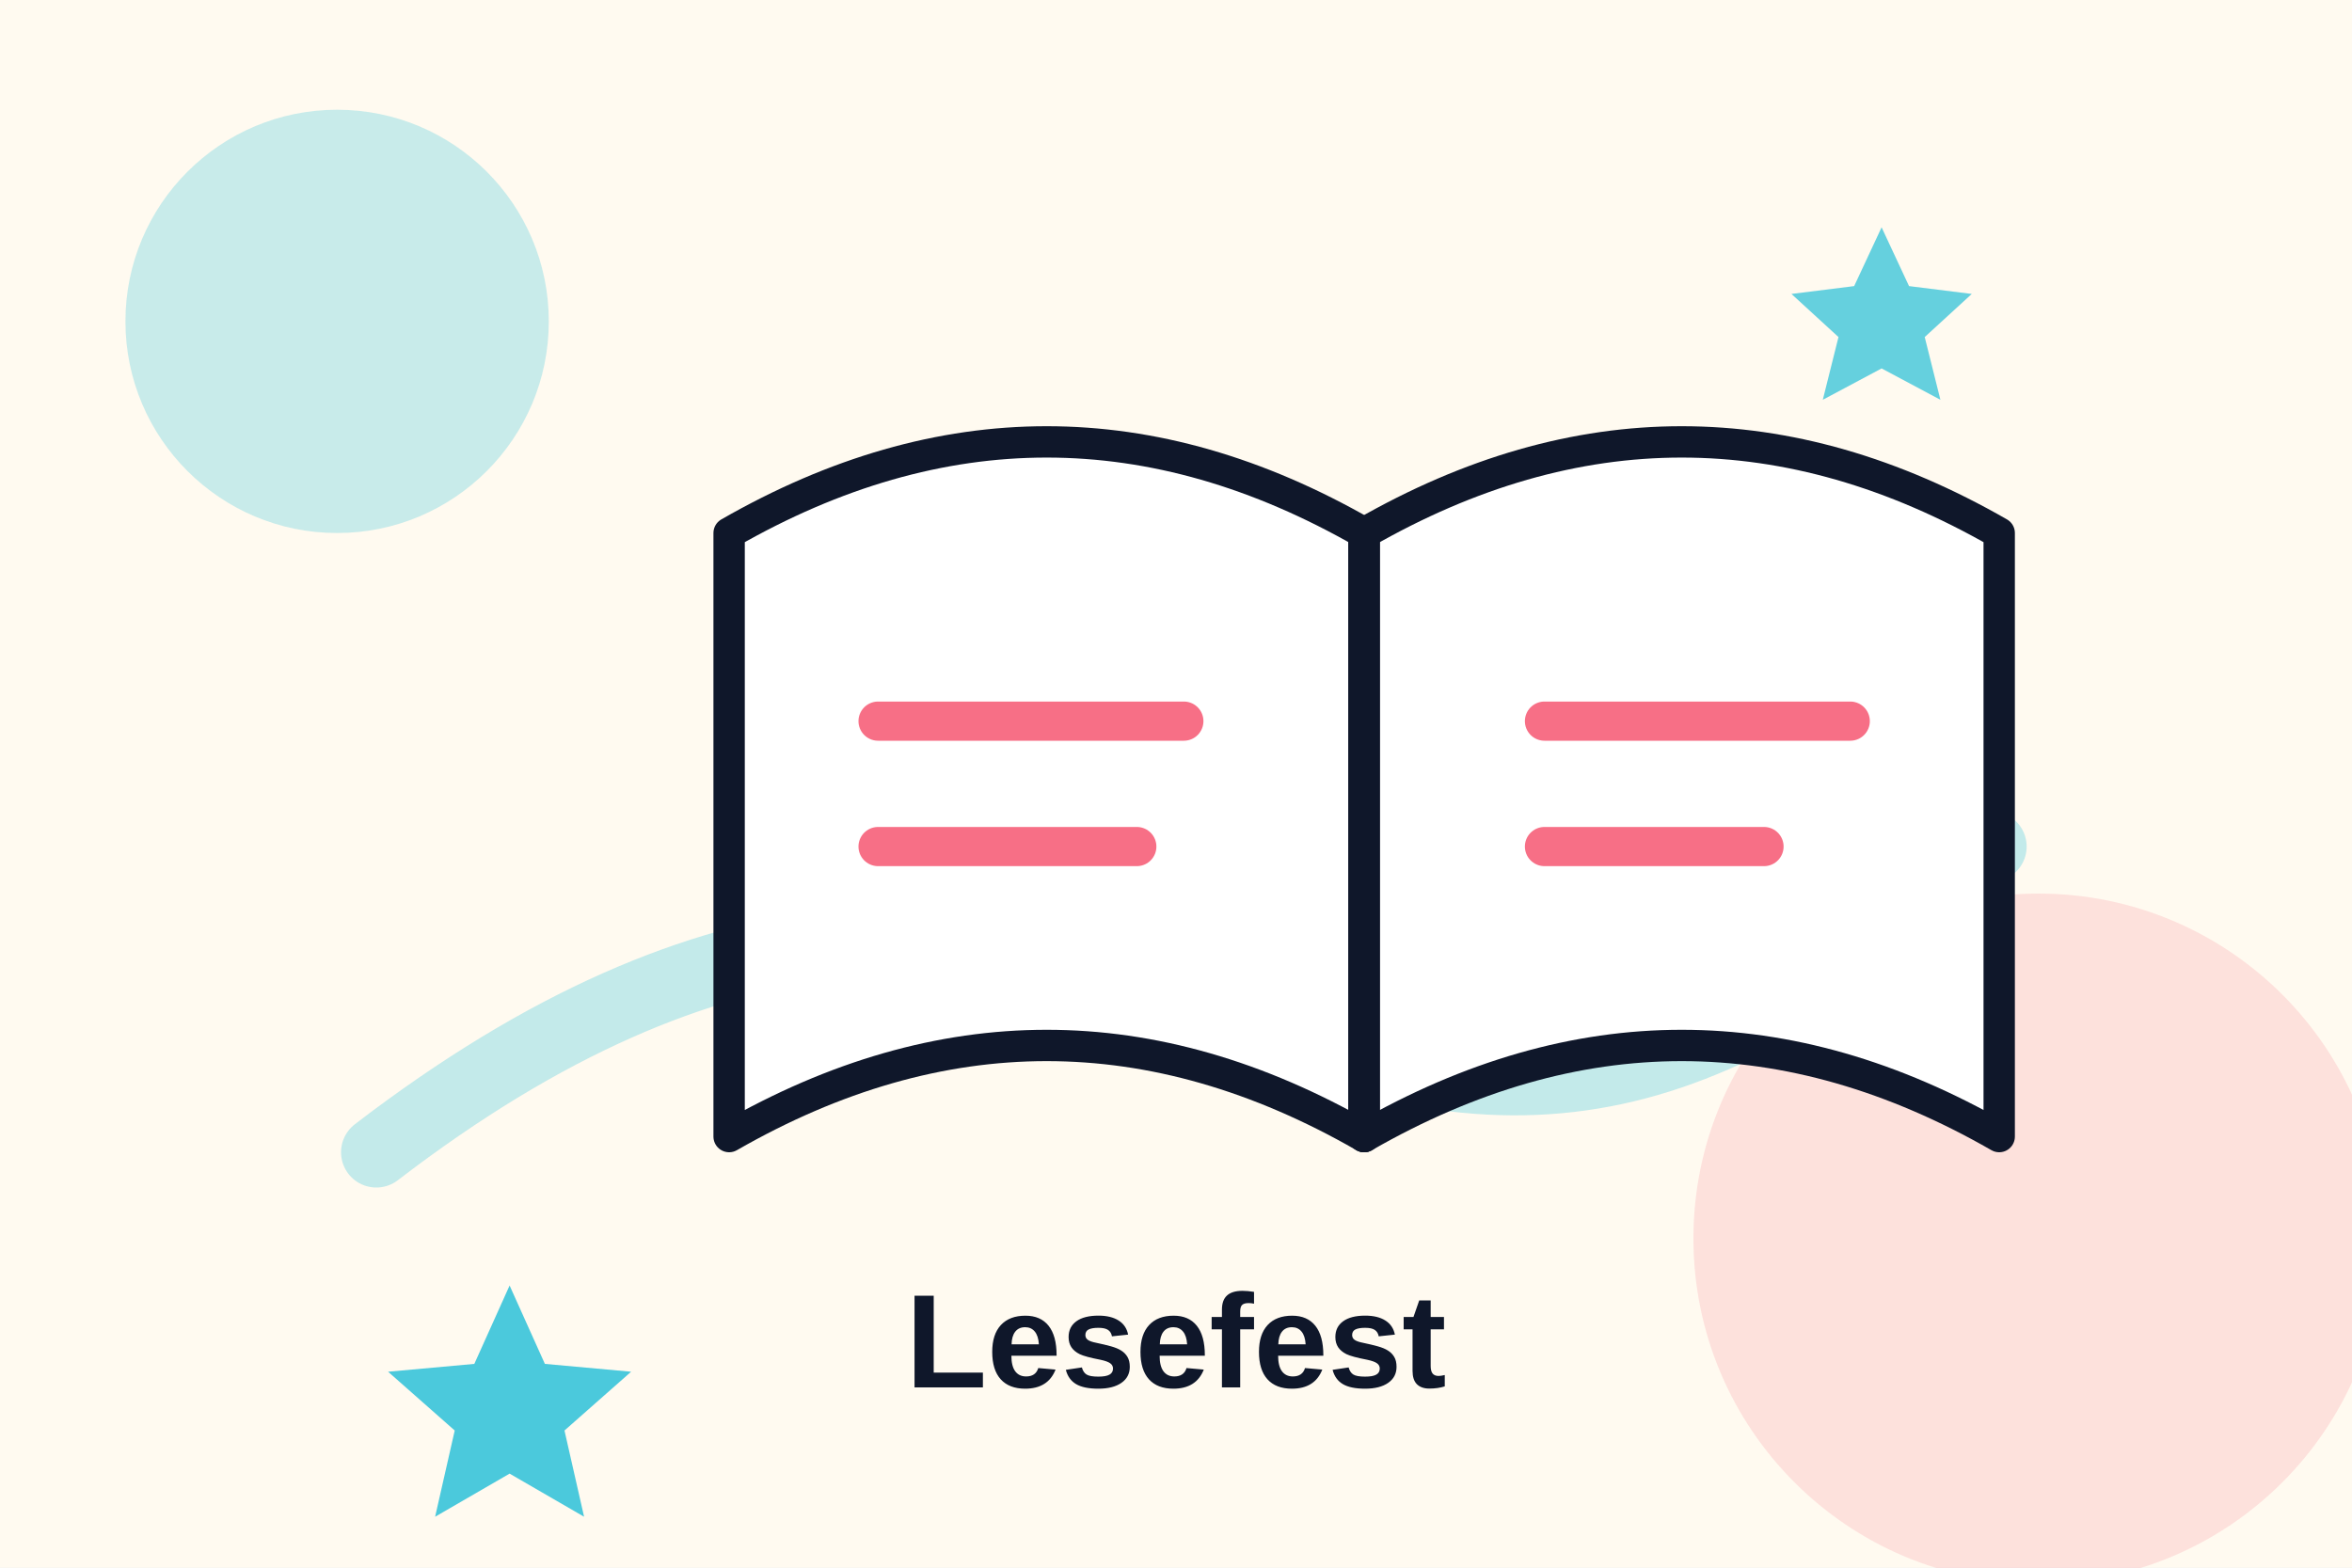
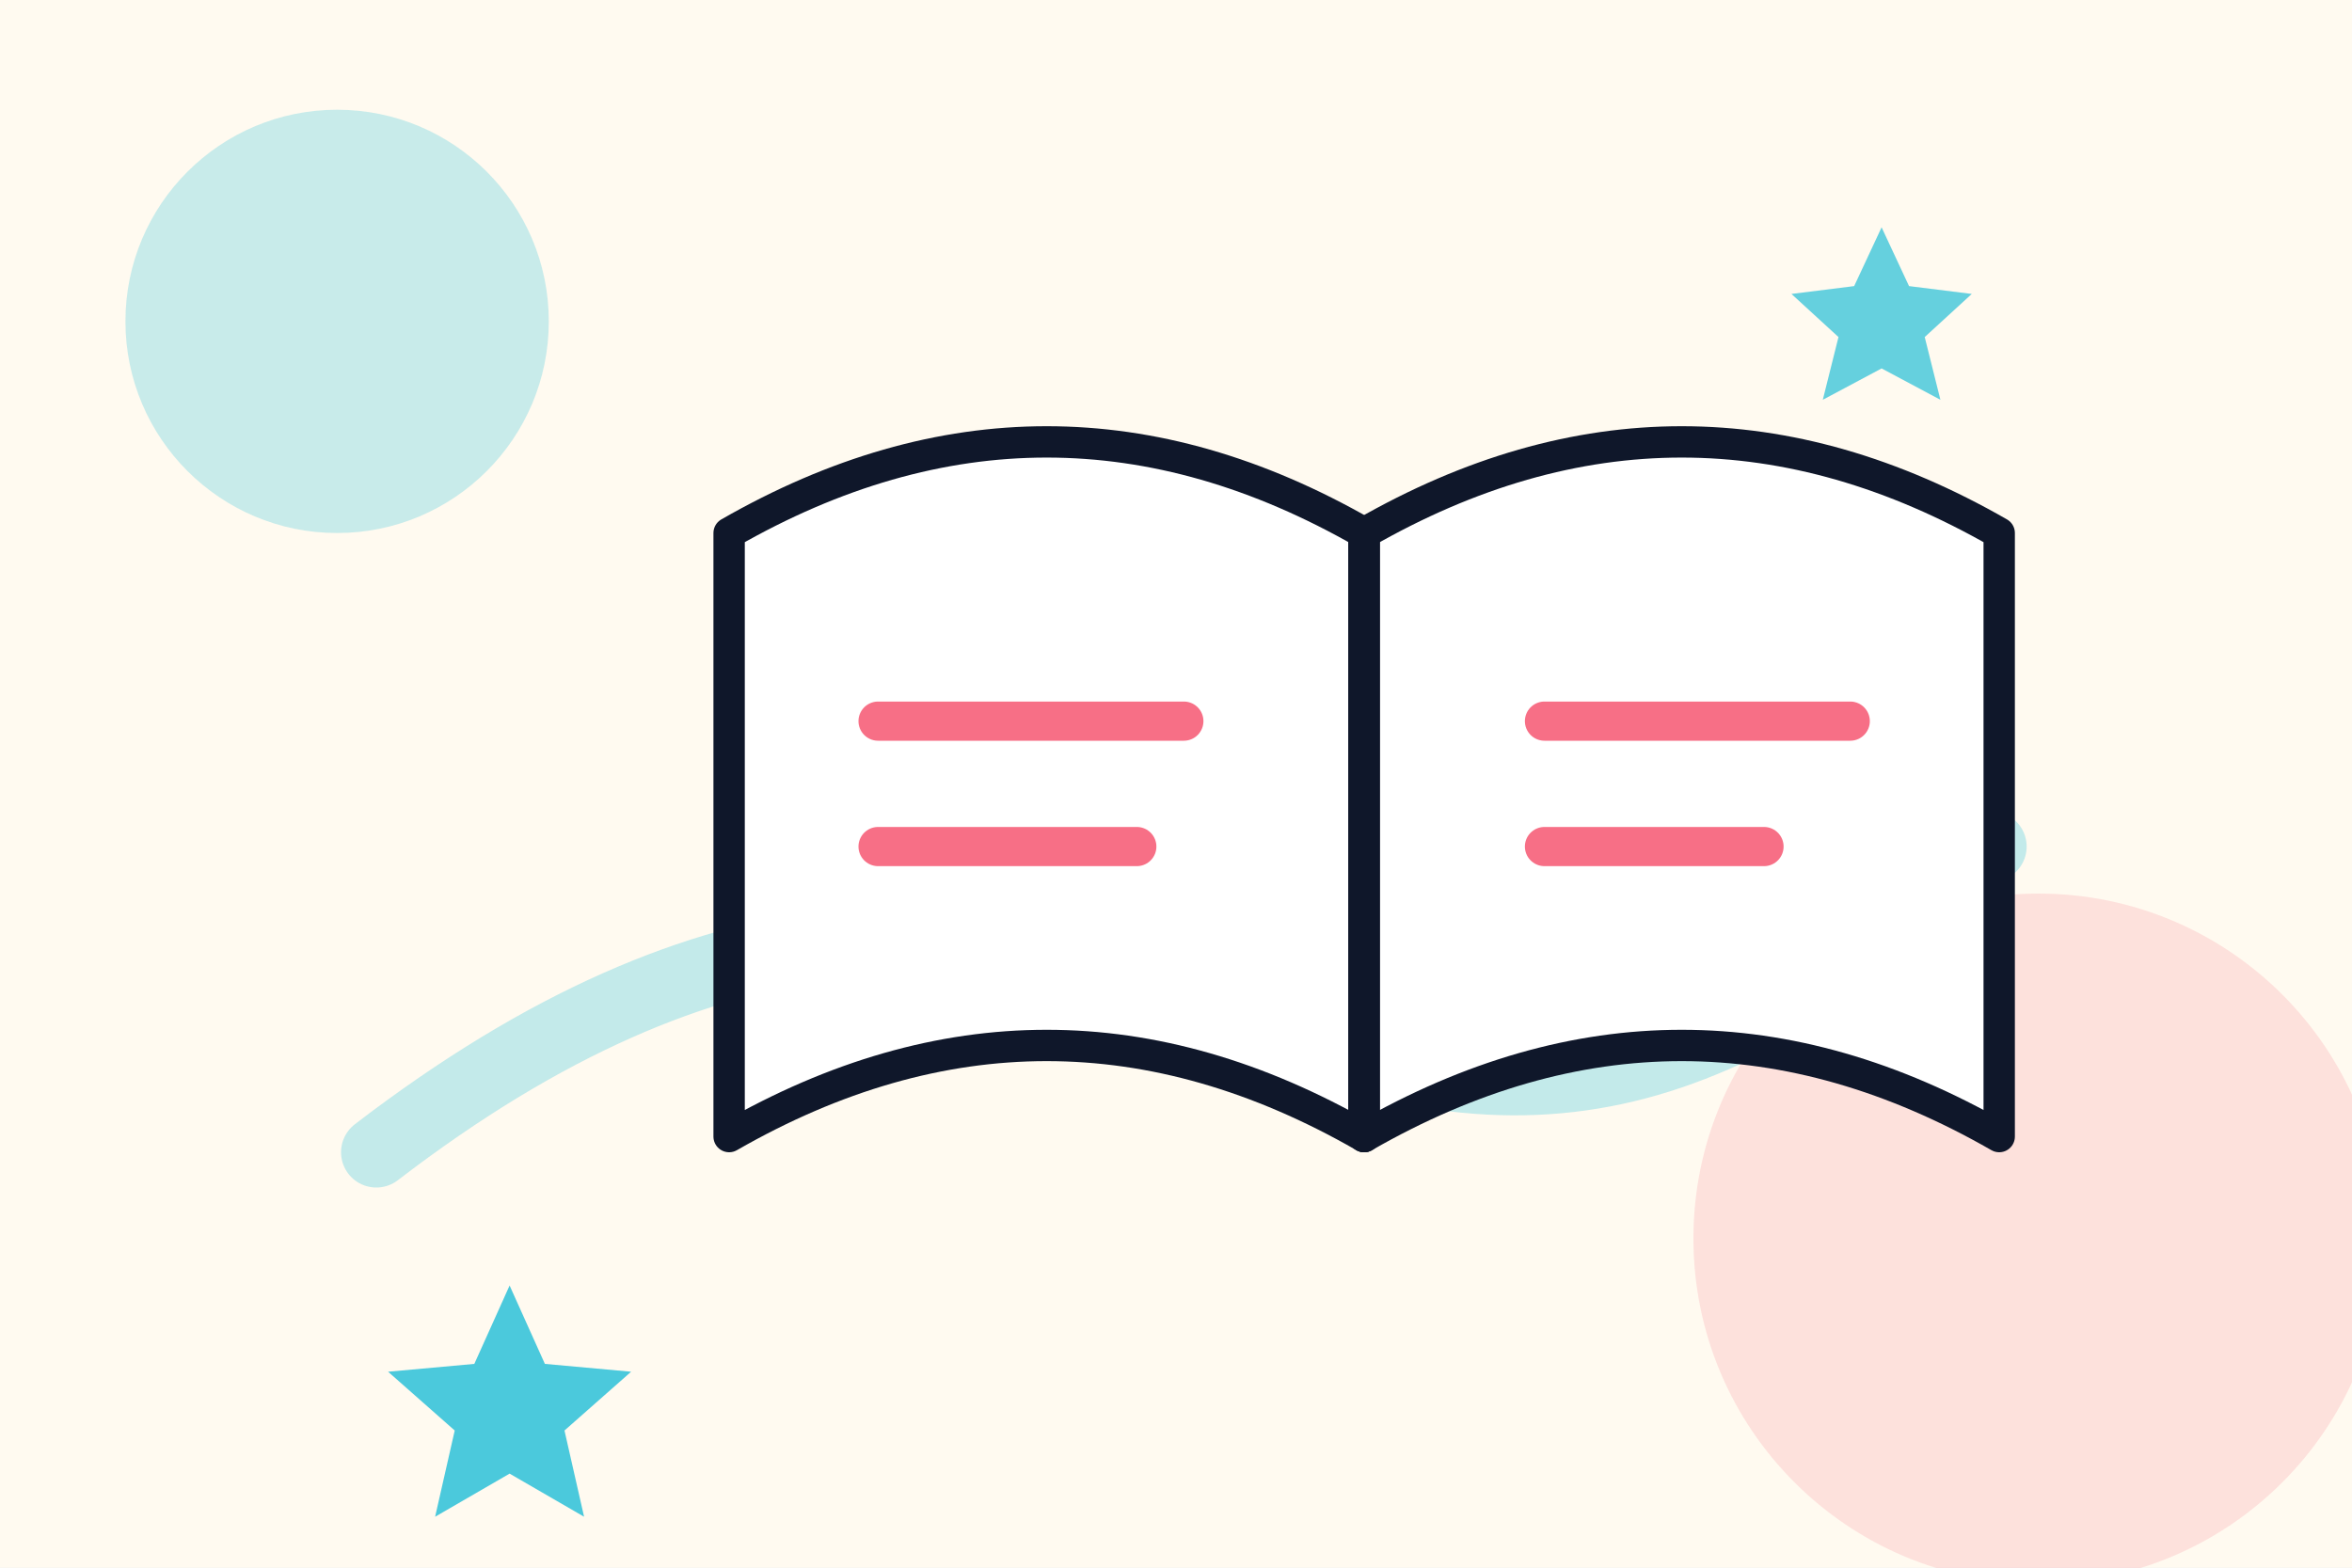
<svg xmlns="http://www.w3.org/2000/svg" viewBox="0 0 600 400" role="img" aria-labelledby="title desc">
  <rect width="600" height="400" fill="#fffaf0" />
  <circle cx="86" cy="82" r="54" fill="#06B6D4" opacity="0.22" />
  <circle cx="520" cy="316" r="88" fill="#F43F5E" opacity="0.14" />
  <path d="M96 294C182 228 250 230 314 258c78 34 126 18 194-42" fill="none" stroke="#06B6D4" stroke-width="18" stroke-linecap="round" opacity="0.24" />
  <g transform="translate(186 96)">
    <path d="M0 40c54-31 108-31 162 0v154c-54-31-108-31-162 0z" fill="#fff" stroke="#0F172A" stroke-width="8" stroke-linejoin="round" />
    <path d="M162 40c54-31 108-31 162 0v154c-54-31-108-31-162 0z" fill="#fff" stroke="#0F172A" stroke-width="8" stroke-linejoin="round" />
    <path d="M162 40v154" stroke="#0F172A" stroke-width="8" stroke-linecap="round" />
    <path d="M38 88h78M38 120h66M208 88h78M208 120h56" stroke="#F43F5E" stroke-width="10" stroke-linecap="round" opacity="0.75" />
  </g>
  <g fill="#06B6D4">
    <path d="M130 328l9 20 22 2-17 15 5 22-19-11-19 11 5-22-17-15 22-2z" opacity="0.72" />
    <path d="M480 58l7 15 16 2-12 11 4 16-15-8-15 8 4-16-12-11 16-2z" opacity="0.62" />
  </g>
-   <text x="300" y="354" text-anchor="middle" font-family="Outfit, Arial, sans-serif" font-size="34" font-weight="800" fill="#0F172A">Lesefest</text>
</svg>
